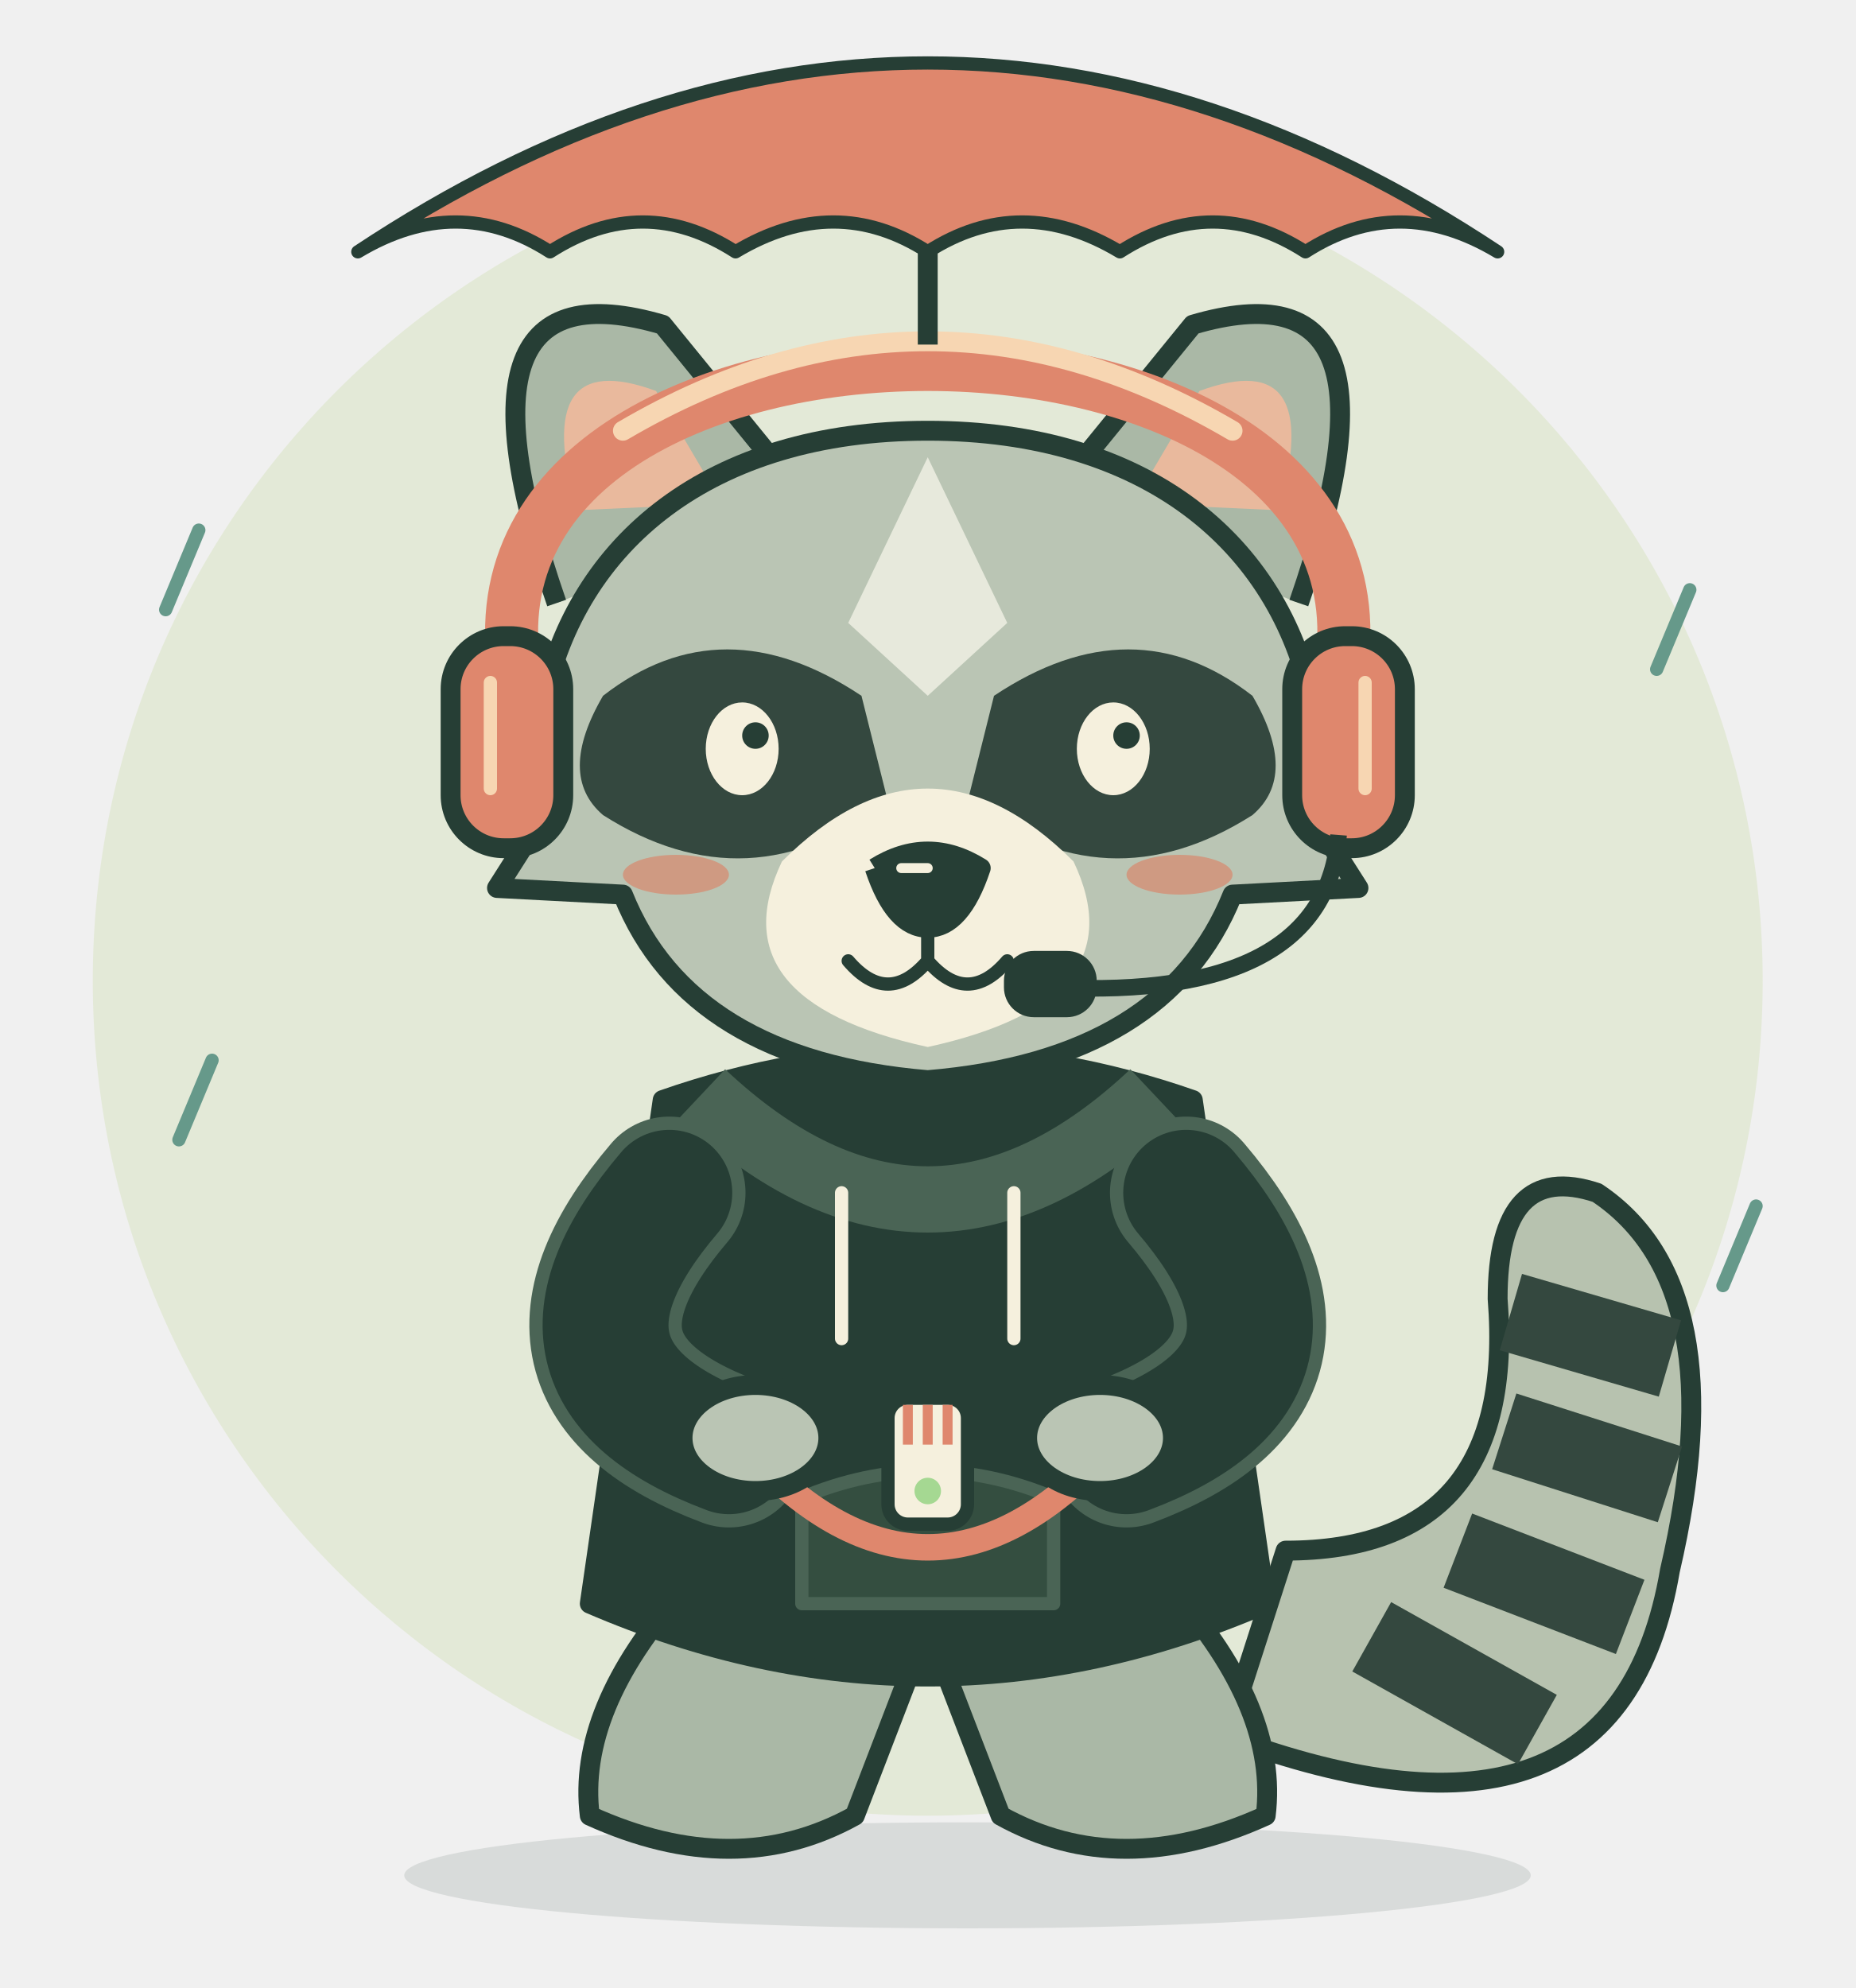
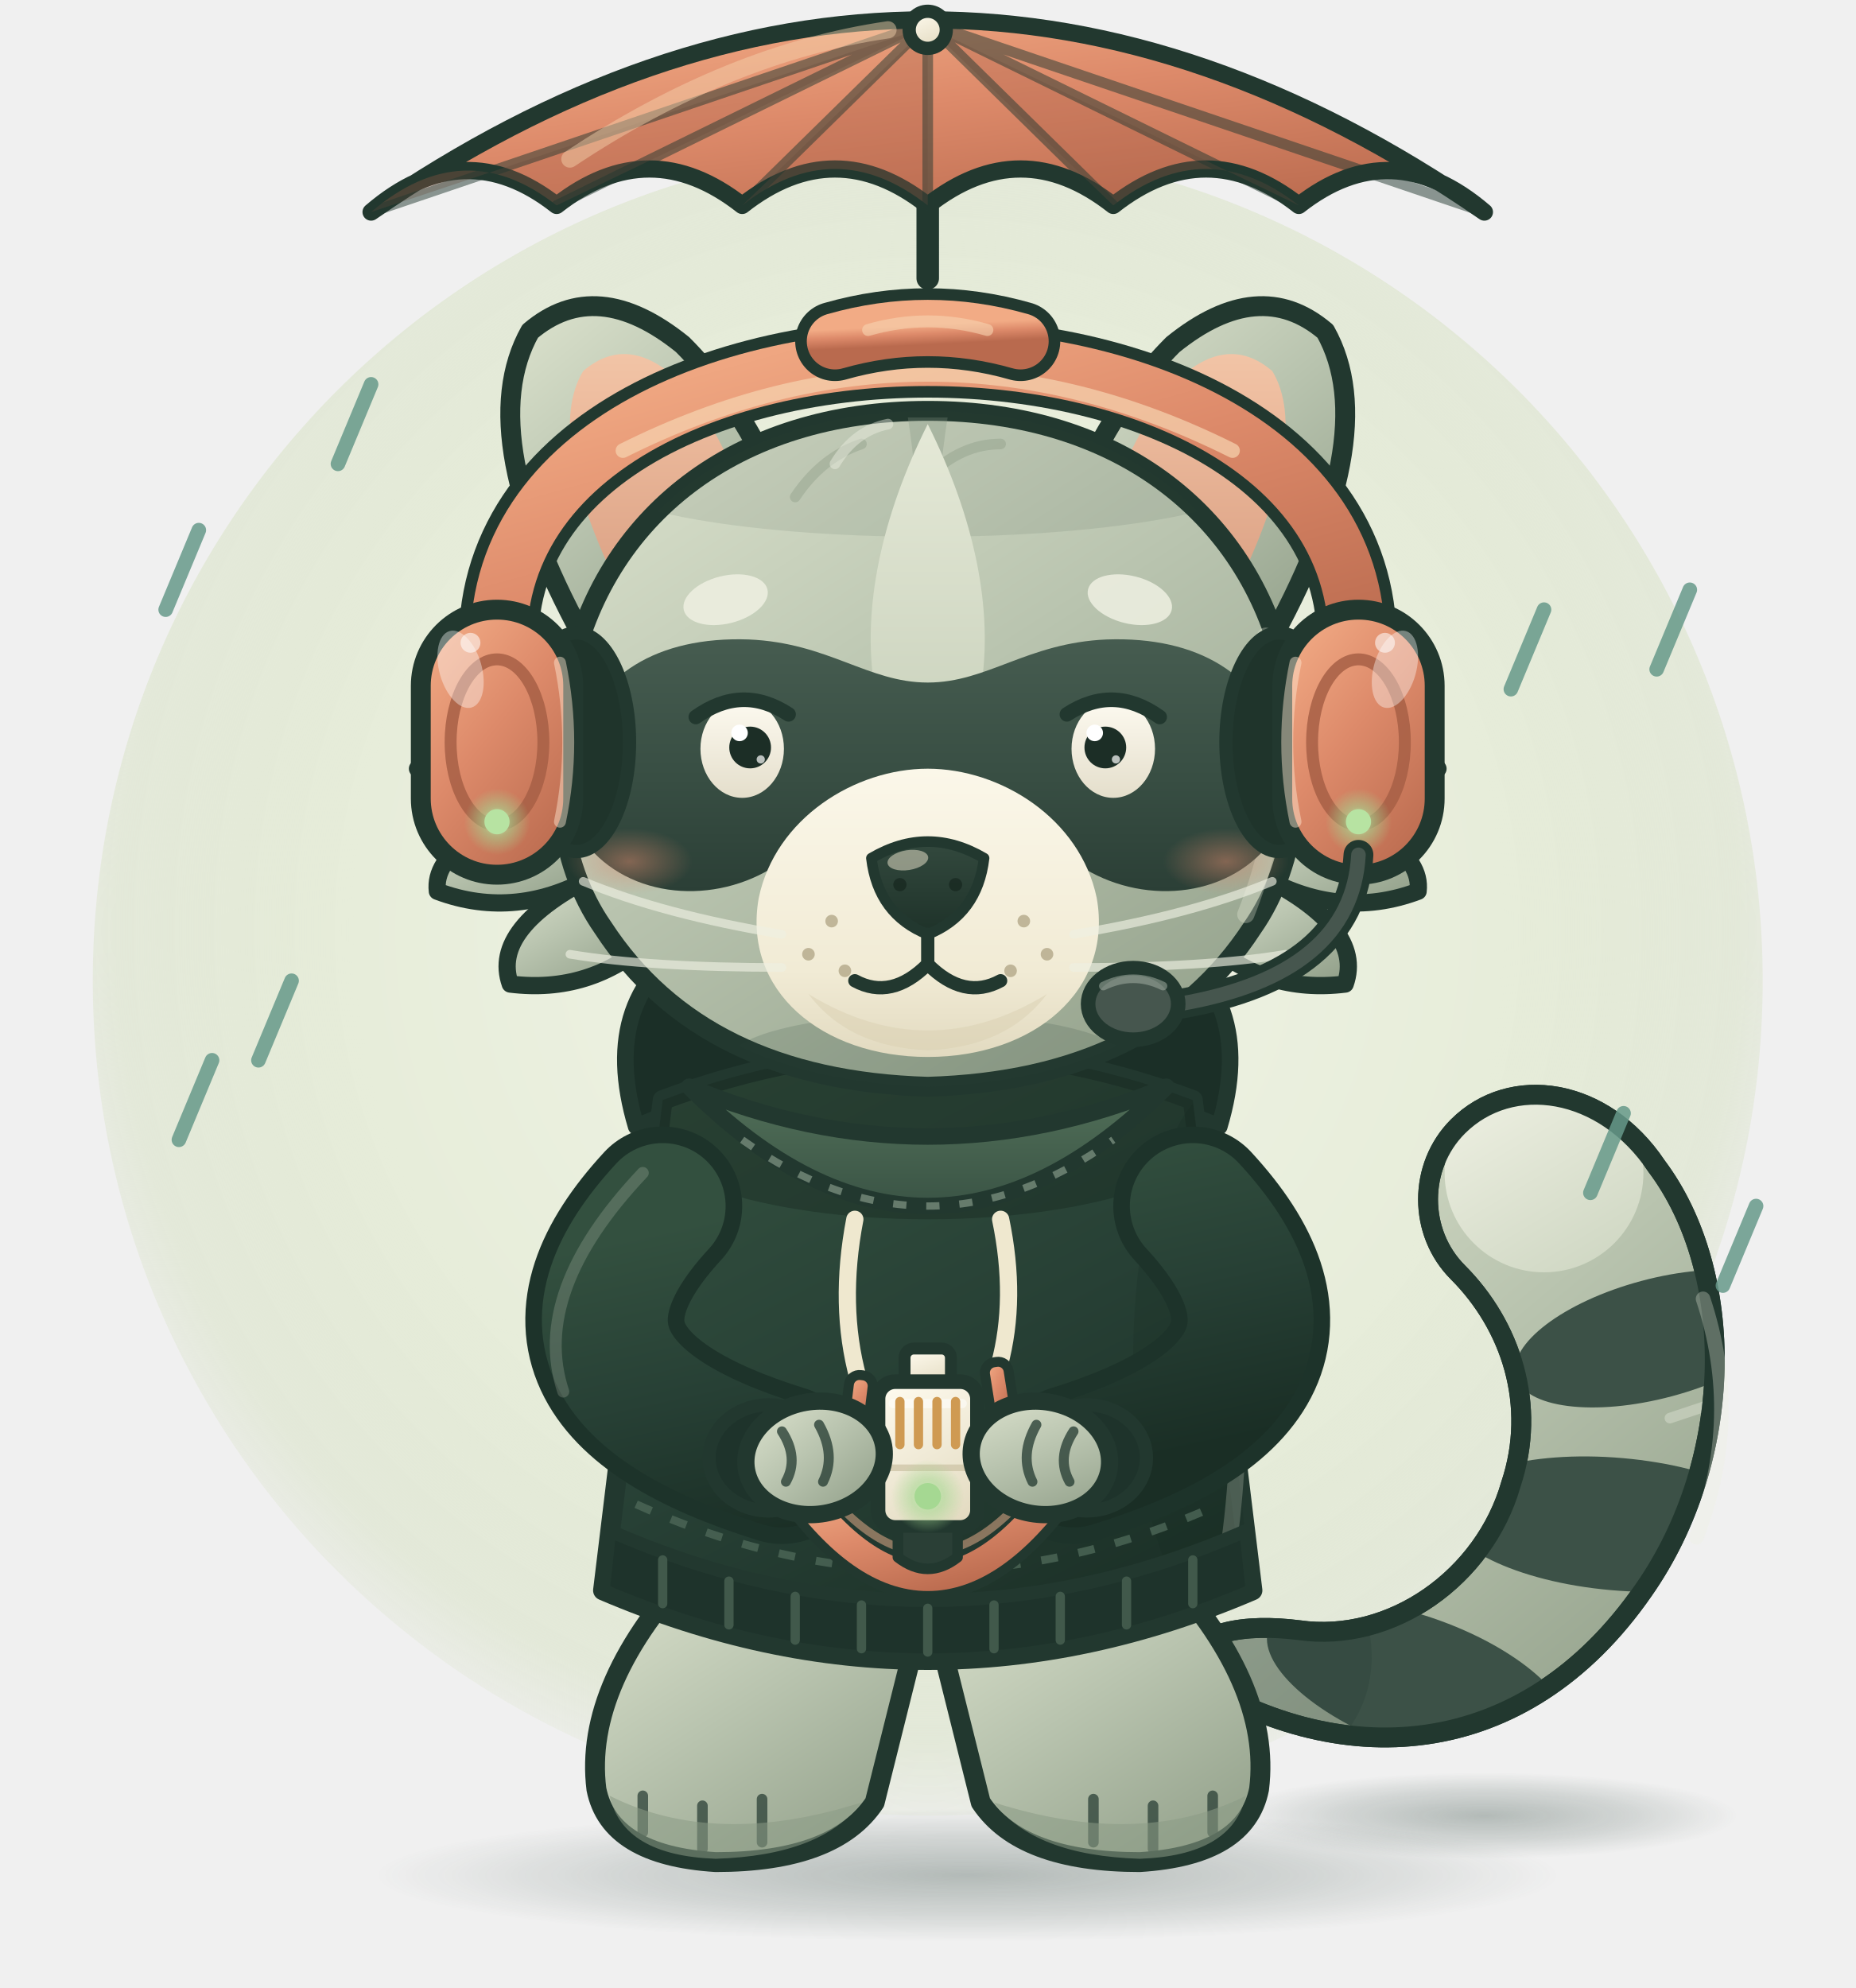
<svg xmlns="http://www.w3.org/2000/svg" viewBox="0 0 280 300" role="img" aria-labelledby="title">
-   <style>.moon{fill:#e3e9d7}.happy,.smile,.spark,.sleep,.zzz,.umbrella,.rain{display:none}.umbrella,.rain{display:block}</style>
+   <style>.moon{fill:url(#k-halo)}.happy,.smile,.spark,.sleep,.zzz,.umbrella,.rain{display:none}.umbrella,.rain{display:block}</style>
+   <defs>
+     <radialGradient id="k-halo" cx=".5" cy=".47" r=".55">
+       <stop offset="0" stop-color="#f1f4e6" />
+       <stop offset=".62" stop-color="#e7edda" />
+       <stop offset=".88" stop-color="#dbe4ca" stop-opacity=".6" />
+       <stop offset="1" stop-color="#d7e0c5" stop-opacity="0" />
+     </radialGradient>
+     <radialGradient id="k-shadow" cx=".5" cy=".5" r=".5">
+       <stop offset="0" stop-color="#263e35" stop-opacity=".3" />
+       <stop offset=".6" stop-color="#263e35" stop-opacity=".14" />
+       <stop offset="1" stop-color="#263e35" stop-opacity="0" />
+     </radialGradient>
+     <linearGradient id="k-fur" x1=".15" y1="0" x2=".85" y2="1">
+       <stop offset="0" stop-color="#d8dfca" />
+       <stop offset=".45" stop-color="#b9c4af" />
+       <stop offset="1" stop-color="#93a18b" />
+     </linearGradient>
+     <linearGradient id="k-fur-lt" x1=".2" y1="0" x2=".8" y2="1">
+       <stop offset="0" stop-color="#eef0e2" />
+       <stop offset="1" stop-color="#cfd7c3" />
+     </linearGradient>
+     <linearGradient id="k-muz" x1=".5" y1="0" x2=".5" y2="1">
+       <stop offset="0" stop-color="#fbf7e9" />
+       <stop offset=".7" stop-color="#f1ebd5" />
+       <stop offset="1" stop-color="#e2dac0" />
+     </linearGradient>
+     <linearGradient id="k-mask" x1=".5" y1="0" x2=".5" y2="1">
+       <stop offset="0" stop-color="#465c50" />
+       <stop offset=".55" stop-color="#384e43" />
+       <stop offset="1" stop-color="#2b3f36" />
+     </linearGradient>
+     <linearGradient id="k-hood" x1=".25" y1="0" x2=".8" y2="1">
+       <stop offset="0" stop-color="#33503f" />
+       <stop offset=".5" stop-color="#274035" />
+       <stop offset="1" stop-color="#1a2e25" />
+     </linearGradient>
+     <linearGradient id="k-hood-lt" x1=".5" y1="0" x2=".5" y2="1">
+       <stop offset="0" stop-color="#527059" />
+       <stop offset="1" stop-color="#3a5445" />
+     </linearGradient>
+     <linearGradient id="k-copper" x1=".15" y1="0" x2=".85" y2="1">
+       <stop offset="0" stop-color="#f2ab85" />
+       <stop offset=".45" stop-color="#dd8a6a" />
+       <stop offset="1" stop-color="#b96a4e" />
+     </linearGradient>
+     <linearGradient id="k-ear" x1=".5" y1="0" x2=".5" y2="1">
+       <stop offset="0" stop-color="#f2c4a6" />
+       <stop offset="1" stop-color="#dba083" />
+     </linearGradient>
+     <linearGradient id="k-cream" x1=".3" y1="0" x2=".7" y2="1">
+       <stop offset="0" stop-color="#fdf9ec" />
+       <stop offset="1" stop-color="#e3dbc1" />
+     </linearGradient>
+     <linearGradient id="k-nose" x1=".5" y1="0" x2=".5" y2="1">
+       <stop offset="0" stop-color="#33493e" />
+       <stop offset="1" stop-color="#1e3229" />
+     </linearGradient>
+     <linearGradient id="k-blaze" x1=".5" y1="0" x2=".5" y2="1">
+       <stop offset="0" stop-color="#e5e9d7" />
+       <stop offset="1" stop-color="#ccd4bf" />
+     </linearGradient>
+     <linearGradient id="k-eye" x1=".5" y1="0" x2=".5" y2="1">
+       <stop offset="0" stop-color="#fdfaf0" />
+       <stop offset="1" stop-color="#e4decb" />
+     </linearGradient>
+     <radialGradient id="k-led" cx=".5" cy=".5" r=".5">
+       <stop offset="0" stop-color="#cdf0b8" stop-opacity=".95" />
+       <stop offset=".45" stop-color="#a5d892" stop-opacity=".55" />
+       <stop offset="1" stop-color="#a5d892" stop-opacity="0" />
+     </radialGradient>
+     <radialGradient id="k-blush" cx=".5" cy=".5" r=".5">
+       <stop offset="0" stop-color="#d8886c" stop-opacity=".5" />
+       <stop offset="1" stop-color="#d8886c" stop-opacity="0" />
+     </radialGradient>
+     <clipPath id="k-tailclip">
+       <path d="M178 252 C202 268 230 266 248 240 C262 220 262 192 250 176 C242 164 228 162 220 170 C214 176 214 186 220 192 C228 200 232 212 228 224 C224 238 210 248 196 246 C188 245 180 246 178 252 Z" />
+     </clipPath>
+     <clipPath id="k-bodyclip">
+       <path d="M100 166 Q140 151 180 166 L189 240 Q140 261 91 240 Z" />
+     </clipPath>
+     <clipPath id="k-headclip">
+       <path d="M140 62 C111 62 91 78 86 102 C83 116 84 130 91 140 Q106 163 140 164 Q174 163 189 140 C196 130 197 116 194 102 C189 78 169 62 140 62 Z" />
+     </clipPath>
+   </defs>
  <circle class="moon" cx="140" cy="148" r="126" />
-   <ellipse class="shadow" cx="146" cy="283" rx="85" ry="8" fill="#263e35" opacity=".12" />
-   <g class="hop" stroke="#263e35" stroke-width="3" stroke-linejoin="round">
+   <ellipse class="shadow" cx="146" cy="283" rx="90" ry="10" fill="url(#k-shadow)" />
+   <ellipse cx="224" cy="274" rx="38" ry="6.5" fill="url(#k-shadow)" />
+   <g class="hop" stroke="#22382f" stroke-width="3" stroke-linejoin="round">
    <g class="tail">
-       <path d="M185 262 Q244 284 252 237 Q262 194 241 180 Q226 175 226 196 Q229 234 194 234Z" fill="#b7c2af" />
-       <path d="M228 198l24 7m-25 11l25 8m-32 10l26 10m-39 3l25 14" stroke="#34483f" stroke-width="12" />
+       <path d="M178 252 C202 268 230 266 248 240 C262 220 262 192 250 176 C242 164 228 162 220 170 C214 176 214 186 220 192 C228 200 232 212 228 224 C224 238 210 248 196 246 C188 245 180 246 178 252 Z" fill="url(#k-fur)" />
+       <g clip-path="url(#k-tailclip)" stroke="none">
+         <ellipse cx="250" cy="202" rx="22" ry="9" fill="#3c5147" transform="rotate(-15 250 202)" />
+         <ellipse cx="244" cy="230" rx="26" ry="10" fill="#3c5147" transform="rotate(5 244 230)" />
+         <ellipse cx="214" cy="254" rx="24" ry="10" fill="#3c5147" transform="rotate(20 214 254)" />
+         <circle cx="233" cy="177" r="15" fill="url(#k-fur-lt)" />
+         <ellipse cx="194" cy="250" rx="13" ry="16" fill="#263e35" opacity=".28" />
+         <path d="M252 214l6-2m0 24l6 1" fill="none" stroke="#eef0e2" stroke-width="1.6" stroke-linecap="round" opacity=".35" />
+       </g>
+       <path d="M178 252 C202 268 230 266 248 240 C262 220 262 192 250 176 C242 164 228 162 220 170 C214 176 214 186 220 192 C228 200 232 212 228 224 C224 238 210 248 196 246 C188 245 180 246 178 252 Z" fill="none" />
+       <path d="M256 232 Q263 214 257 196" fill="none" stroke="#eef0e2" stroke-width="2.2" stroke-linecap="round" opacity=".3" />
    </g>
    <g class="torso">
-       <path d="M103 240 Q87 258 89 274 Q111 284 129 274 L139 248 M177 240 Q193 258 191 274 Q169 284 151 274 L141 248" fill="#aab8a6" />
-       <path d="M100 166 Q140 152 180 166 L191 242 Q140 264 89 242Z" fill="#263e35" />
-       <path d="M106 165 Q140 197 174 165" fill="none" stroke="#4a6455" stroke-width="10" />
-       <path d="M127 180v22m26-22v22" stroke="#f5f0dd" stroke-width="2" stroke-linecap="round" />
-       <path d="M121 226q19-8 38 0v16h-38Z" fill="#344e40" stroke="#4a6455" stroke-width="2" />
-       <path d="M101 180 Q78 207 110 219 M179 180 Q202 207 170 219" fill="none" stroke="#4a6455" stroke-width="23" stroke-linecap="round" />
-       <path d="M101 180 Q78 207 110 219 M179 180 Q202 207 170 219" fill="none" stroke="#263e35" stroke-width="19" stroke-linecap="round" />
-       <path d="M113 219 Q140 248 167 219" fill="none" stroke="#df876d" stroke-width="4" />
-       <ellipse cx="114" cy="217" rx="11" ry="8" fill="#bac5b4" />
-       <ellipse cx="166" cy="217" rx="11" ry="8" fill="#bac5b4" />
-       <rect x="134" y="211" width="12" height="19" rx="3" fill="#f5f0dd" stroke-width="2" />
-       <path d="M137 212v6m3-6v6m3-6v6" stroke="#df876d" stroke-width="1.5" />
-       <circle class="led" cx="140" cy="225" r="2" fill="#a5d892" stroke="none" />
+       <path d="M105 236 Q88 254 90 270 Q92 280 108 281 Q126 281 132 272 L139 244 Z" fill="url(#k-fur)" />
+       <path d="M175 236 Q192 254 190 270 Q188 280 172 281 Q154 281 148 272 L141 244 Z" fill="url(#k-fur)" />
+       <path d="M97 276.5v-5.5M106 279v-6.5M115 278v-6.5" fill="none" stroke="#22382f" stroke-width="1.6" stroke-linecap="round" opacity=".7" />
+       <path d="M183 276.5v-5.5M174 279v-6.5M165 278v-6.5" fill="none" stroke="#22382f" stroke-width="1.6" stroke-linecap="round" opacity=".7" />
+       <path d="M92 271 Q108 279 130 272 Q124 280 108 280.5 Q94 280 92 271 Z" fill="#8b9a85" stroke="none" opacity=".55" />
+       <path d="M188 271 Q172 279 150 272 Q156 280 172 280.5 Q186 280 188 271 Z" fill="#8b9a85" stroke="none" opacity=".55" />
+       <path d="M96 170 Q90 150 106 141 Q140 130 174 141 Q190 150 184 170 Q140 152 96 170 Z" fill="#1b2f27" stroke-width="2.5" />
+       <path d="M100 166 Q140 151 180 166 L189 240 Q140 261 91 240 Z" fill="url(#k-hood)" />
+       <g clip-path="url(#k-bodyclip)" stroke="none">
+         <ellipse cx="140" cy="169" rx="45" ry="15" fill="#14261e" opacity=".38" />
+         <ellipse cx="186" cy="205" rx="15" ry="42" fill="#16281f" opacity=".2" />
+         <ellipse cx="140" cy="253" rx="52" ry="12" fill="#14261e" opacity=".2" />
+       </g>
+       <path d="M183 176 Q189.5 208 185 236" fill="none" stroke="#eef1de" stroke-width="2.4" stroke-linecap="round" opacity=".22" />
+       <path d="M91 240 Q140 261 189 240 L188 231 Q140 252 92 231 Z" fill="#1e332b" stroke-width="2" />
+       <path d="M100 235.4v6.6M110 238.6v6.6M120 240.9v6.6M130 242.2v6.6M140 242.7v6.6M150 242.2v6.6M160 240.9v6.6M170 238.6v6.6M180 235.4v6.6" fill="none" stroke="#41594b" stroke-width="1.4" stroke-linecap="round" />
+       <path d="M96 227 Q140 247 184 227" fill="none" stroke="#4a6455" stroke-width="1.2" stroke-dasharray="2.5 3.2" opacity=".85" />
+       <path d="M104 164 Q140 200 176 164 Q140 179 104 164 Z" fill="url(#k-hood-lt)" stroke-width="2.5" />
+       <path d="M112 172 Q140 192 168 172" fill="none" stroke="#a9bdaa" stroke-width="1.1" stroke-dasharray="2 3" opacity=".5" />
+       <path d="M129 184 Q126.5 197 129.5 208" fill="none" stroke="#efe8cf" stroke-width="2.6" stroke-linecap="round" />
+       <path d="M151 184 Q153.5 196 150.8 206" fill="none" stroke="#efe8cf" stroke-width="2.6" stroke-linecap="round" />
+       <rect x="127.8" y="207.5" width="3.6" height="8" rx="1.6" fill="url(#k-copper)" stroke-width="1.5" transform="rotate(7 129.6 211.5)" />
+       <rect x="149" y="205.5" width="3.6" height="8" rx="1.6" fill="url(#k-copper)" stroke-width="1.5" transform="rotate(-9 150.8 209.5)" />
+       <path d="M100 182 Q76 208 118 221 M180 182 Q204 208 162 221" fill="none" stroke="#1d332a" stroke-width="24" stroke-linecap="round" />
+       <path d="M100 182 Q76 208 118 221 M180 182 Q204 208 162 221" fill="none" stroke="url(#k-hood)" stroke-width="19" stroke-linecap="round" />
+       <path d="M97 177 Q80 195 85 210" fill="none" stroke="#eef1de" stroke-width="1.8" stroke-linecap="round" opacity=".18" />
+       <ellipse cx="116" cy="220" rx="9" ry="8" fill="#1e332b" stroke-width="2" />
+       <ellipse cx="164" cy="220" rx="9" ry="8" fill="#1e332b" stroke-width="2" />
+       <path d="M120 224 Q140 252 160 224" fill="none" stroke="#22382f" stroke-width="7" stroke-linecap="round" />
+       <path d="M120 224 Q140 252 160 224" fill="none" stroke="url(#k-copper)" stroke-width="4.2" stroke-linecap="round" />
+       <path d="M122 221.5 Q140 247 158 221.5" fill="none" stroke="#f2b48f" stroke-width="1.2" stroke-linecap="round" opacity=".5" />
+       <rect x="136.5" y="203.5" width="7" height="6" rx="1.4" fill="url(#k-cream)" stroke-width="1.8" />
+       <rect x="132.5" y="208.5" width="15" height="22" rx="2.6" fill="url(#k-cream)" stroke-width="2.2" />
+       <path d="M134.8 211.8h10.4" fill="none" stroke="#ffffff" stroke-width="1.4" stroke-linecap="round" opacity=".5" />
+       <path d="M135.8 211.5v6.5m2.8-6.5v6.5m2.8-6.5v6.5m2.8-6.5v6.5" fill="none" stroke="#cf9a52" stroke-width="1.4" stroke-linecap="round" />
+       <path d="M134 221.5h12" fill="none" stroke="#cfc6a9" stroke-width="1" opacity=".8" />
+       <path d="M135.5 230.5h9v4.5q-4.5 3.5-9 0 Z" fill="#2a3f36" stroke-width="1.6" />
+       <circle cx="140" cy="225.8" r="5.5" fill="url(#k-led)" class="led" stroke="none" />
+       <circle cx="140" cy="225.8" r="2" fill="#a5d892" class="led" stroke="none" />
+       <ellipse cx="123" cy="220" rx="10.5" ry="8.5" fill="url(#k-fur)" stroke-width="2.6" transform="rotate(-10 123 220)" />
+       <ellipse cx="157" cy="220" rx="10.5" ry="8.5" fill="url(#k-fur)" stroke-width="2.6" transform="rotate(10 157 220)" />
+       <path d="M118 216q2.6 4 .6 7.6m5-8.6q2.6 4.6.6 8.6" fill="none" stroke="#22382f" stroke-width="1.5" stroke-linecap="round" opacity=".75" />
+       <path d="M162 216q-2.6 4-.6 7.6m-5-8.6q-2.6 4.6-.6 8.6" fill="none" stroke="#22382f" stroke-width="1.5" stroke-linecap="round" opacity=".75" />
      <path class="spark" d="M140 191l2 5 5 2-5 2-2 5-2-5-5-2 5-2Z" fill="#f5f0dd" stroke="none" />
    </g>
-     <g class="head" stroke="#263e35" stroke-width="3" stroke-linejoin="round">
+     <g class="head">
      <g class="ear earL">
-         <path d="M84 91 Q66 39 100 49 L122 76" fill="#aab8a6" />
-         <path d="M87 77 Q80 52 99 59 L109 76" fill="#e9b99d" stroke="none" />
+         <path d="M89 98 Q71 66 80 50 Q90 41.5 103 52 Q115 64 121 84 Z" fill="url(#k-fur)" />
+         <path d="M94 90 Q82 66 88 56 Q95 50 103 58 Q111 68 115 84 Z" fill="url(#k-ear)" stroke="none" />
+         <path d="M95 96q3-8 10-11" fill="none" stroke="#eef0e2" stroke-width="2" stroke-linecap="round" opacity=".5" />
      </g>
      <g class="ear earR">
-         <path d="M158 76 L180 49 Q214 39 196 91" fill="#aab8a6" />
-         <path d="M171 76 L181 59 Q200 52 193 77" fill="#e9b99d" stroke="none" />
-       </g>
-       <path d="M140 65 C107 65 87 82 82 106 L70 119 L82 123 L75 134 L94 135 Q104 160 140 163 Q176 160 186 135 L205 134 L198 123 L210 119 L198 106 C193 82 173 65 140 65Z" fill="#bac5b4" />
-       <path d="M140 69 L128 94 L140 105 L152 94Z" fill="#e7e9dc" stroke="none" />
-       <path d="M91 105 Q109 91 130 105 L134 121 Q113 137 91 123 Q84 117 91 105Z M189 105 Q171 91 150 105 L146 121 Q167 137 189 123 Q196 117 189 105Z" fill="#34483f" stroke="none" />
-       <path d="M118 130 Q140 108 162 130 Q172 151 140 158 Q108 151 118 130Z" fill="#f5f0dd" stroke="none" />
+         <path d="M191 98 Q209 66 200 50 Q190 41.5 177 52 Q165 64 159 84 Z" fill="url(#k-fur)" />
+         <path d="M186 90 Q198 66 192 56 Q185 50 177 58 Q169 68 165 84 Z" fill="url(#k-ear)" stroke="none" />
+         <path d="M185 96q-3-8-10-11" fill="none" stroke="#eef0e2" stroke-width="2" stroke-linecap="round" opacity=".5" />
+       </g>
+       <g stroke-width="2.6">
+         <path d="M92 108 Q70 106 63 116 Q72 124.5 90 120 Z" fill="url(#k-fur)" />
+         <path d="M88 120 Q65 126 66 134.5 Q78 139 90 132 Z" fill="url(#k-fur)" />
+         <path d="M90 132 Q74 140 77 148.5 Q89 150 98 142 Z" fill="url(#k-fur)" />
+         <path d="M188 108 Q210 106 217 116 Q208 124.5 190 120 Z" fill="url(#k-fur)" />
+         <path d="M192 120 Q215 126 214 134.5 Q202 139 190 132 Z" fill="url(#k-fur)" />
+         <path d="M190 132 Q206 140 203 148.5 Q191 150 182 142 Z" fill="url(#k-fur)" />
+       </g>
+       <path d="M140 62 C111 62 91 78 86 102 C83 116 84 130 91 140 Q106 163 140 164 Q174 163 189 140 C196 130 197 116 194 102 C189 78 169 62 140 62 Z" fill="url(#k-fur)" />
+       <g clip-path="url(#k-headclip)" stroke="none">
+         <path d="M137 63 Q140 82 137 99 L143 99 Q140 82 143 63 Z" fill="#8b9a85" opacity=".3" />
+         <ellipse cx="140" cy="71" rx="52" ry="10" fill="#263e35" opacity=".1" />
+         <ellipse cx="140" cy="160" rx="30" ry="7" fill="#263e35" opacity=".16" />
+         <path d="M120 75q4-6 10-8m10 5q5-5 11-5" fill="none" stroke="#8b9a85" stroke-width="1.6" stroke-linecap="round" opacity=".4" />
+         <path d="M126 70q3-5 8-6" fill="none" stroke="#eef0e2" stroke-width="1.6" stroke-linecap="round" opacity=".45" />
+       </g>
+       <path d="M188 138 Q196 118 191 96" fill="none" stroke="#eef1de" stroke-width="2.6" stroke-linecap="round" opacity=".3" />
+       <path d="M140 64 C133 78 130 92 132 104 C136 110 144 110 148 104 C150 92 147 78 140 64 Z" fill="url(#k-blaze)" stroke="none" />
+       <ellipse cx="109.5" cy="90.5" rx="6.5" ry="3.6" fill="#eef0e2" opacity=".85" stroke="none" transform="rotate(-14 109.5 90.5)" />
+       <ellipse cx="170.5" cy="90.5" rx="6.5" ry="3.6" fill="#eef0e2" opacity=".85" stroke="none" transform="rotate(14 170.5 90.5)" />
+       <path d="M140 103 C131 103 125 97 113 96.5 C99 96 90 102 87 112 Q84 120 89 128 C96 136 109 136.5 118 130 Q129 123 140 123 Q151 123 162 130 C171 136.5 184 136 191 128 Q196 120 193 112 C190 102 181 96 167 96.5 C155 97 149 103 140 103 Z" fill="url(#k-mask)" stroke="none" />
+       <ellipse cx="95" cy="130" rx="9.5" ry="5" fill="url(#k-blush)" stroke="none" />
+       <ellipse cx="185" cy="130" rx="9.5" ry="5" fill="url(#k-blush)" stroke="none" />
+       <path d="M140 116 C151 116 163 123.5 165.5 135.5 C168 149.5 156 159.5 140 159.5 C124 159.5 112 149.5 114.5 135.5 C117 123.5 129 116 140 116 Z" fill="url(#k-muz)" stroke="none" />
+       <path d="M122 150 Q140 161 158 150 Q152 158 140 158.5 Q128 158 122 150 Z" fill="#d9d0b2" stroke="none" opacity=".5" />
+       <g fill="#b3a888" stroke="none" opacity=".8">
+         <circle cx="125.5" cy="139" r=".95" />
+         <circle cx="122" cy="144" r=".95" />
+         <circle cx="127.5" cy="146.5" r=".95" />
+         <circle cx="154.5" cy="139" r=".95" />
+         <circle cx="158" cy="144" r=".95" />
+         <circle cx="152.5" cy="146.5" r=".95" />
+       </g>
+       <g class="whisk" fill="none" stroke="#eef0e2" stroke-width="1.3" stroke-linecap="round" opacity=".65">
+         <path d="M118 141 Q100 138 88 133 M118 146 Q98 146 86 144" />
+         <path d="M162 141 Q180 138 192 133 M162 146 Q182 146 194 144" />
+       </g>
      <g class="eyes" stroke="none">
        <g id="ping-eyes">
-           <ellipse cx="112" cy="113" rx="5.5" ry="7" fill="#f5f0dd" />
-           <ellipse cx="168" cy="113" rx="5.5" ry="7" fill="#f5f0dd" />
-           <circle cx="114" cy="111" r="2" fill="#263e35" />
-           <circle cx="170" cy="111" r="2" fill="#263e35" />
+           <ellipse cx="112" cy="113" rx="6.3" ry="7.4" fill="url(#k-eye)" />
+           <ellipse cx="168" cy="113" rx="6.3" ry="7.4" fill="url(#k-eye)" />
+           <circle cx="113.2" cy="112.8" r="3.15" fill="#1c2e26" />
+           <circle cx="166.8" cy="112.8" r="3.15" fill="#1c2e26" />
+           <circle cx="111.6" cy="110.6" r="1.25" fill="#ffffff" />
+           <circle cx="114.8" cy="114.6" r=".62" fill="#ffffff" opacity=".7" />
+           <circle cx="165.2" cy="110.6" r="1.25" fill="#ffffff" />
+           <circle cx="168.4" cy="114.6" r=".62" fill="#ffffff" opacity=".7" />
        </g>
-       </g>
-       <g class="happy" fill="none" stroke="#f5f0dd" stroke-linecap="round">
-         <path d="M106 116 Q112 105 118 116 M162 116 Q168 105 174 116" />
-       </g>
-       <g class="sleep" fill="none" stroke="#f5f0dd" stroke-linecap="round">
-         <path d="M106 112 Q112 120 118 112 M162 112 Q168 120 174 112" />
+         <path d="M105 108.2 Q112 103.2 119 107.8 M161 107.8 Q168 103.2 175 108.2" fill="none" stroke="#22382f" stroke-width="2.2" stroke-linecap="round" />
+       </g>
+       <g class="happy" fill="none" stroke="#f5f0dd" stroke-width="3.2" stroke-linecap="round">
+         <path d="M104.5 116 Q112 106.5 119.5 116 M160.5 116 Q168 106.5 175.5 116" />
+       </g>
+       <g class="sleep" fill="none" stroke="#f5f0dd" stroke-width="3" stroke-linecap="round">
+         <path d="M104.5 113.5 Q112 120 119.5 113.5 M160.5 113.5 Q168 120 175.5 113.5" />
      </g>
      <g class="nose">
-         <path d="M132 131 Q140 126 148 131 Q145 140 140 140 Q135 140 132 131" fill="#263e35" />
-         <path d="M136 131h4" stroke="#f5f0dd" stroke-width="1.5" stroke-linecap="round" />
-       </g>
-       <path class="mouth" d="M140 140v5q-6 7-12 0m12 0q6 7 12 0" fill="none" stroke-width="2" stroke-linecap="round" />
-       <path class="smile" d="M130 143 Q140 162 150 143Z" fill="#263e35" />
-       <g fill="#d8886c" stroke="none" opacity=".7">
-         <ellipse cx="102" cy="132" rx="8" ry="3" />
-         <ellipse cx="178" cy="132" rx="8" ry="3" />
-       </g>
-       <path d="M78 103 C65 39 215 39 202 103" fill="none" stroke="#df876d" stroke-width="8" stroke-linecap="round" />
-       <path d="M94 65 Q140 38 186 65" fill="none" stroke="#f7d6b2" stroke-width="3" stroke-linecap="round" />
-       <rect x="68" y="96" width="17" height="32" rx="8" fill="#df876d" />
-       <rect x="195" y="96" width="17" height="32" rx="8" fill="#df876d" />
-       <path d="M74 103v16m132-16v16" stroke="#f7d6b2" stroke-width="2" stroke-linecap="round" />
-       <path d="M202 126 Q200 151 159 149" fill="none" stroke="#263e35" stroke-width="2.5" />
-       <rect x="153" y="145" width="11" height="7" rx="3" fill="#263e35" />
+         <path d="M131.5 129.5 Q140 124.5 148.5 129.5 Q147.5 138 140 141 Q132.5 138 131.5 129.5 Z" fill="url(#k-nose)" stroke-width="1.6" />
+         <ellipse cx="137" cy="129.8" rx="3.1" ry="1.5" fill="#f2ead2" opacity=".5" stroke="none" transform="rotate(-9 137 129.8)" />
+         <circle cx="135.8" cy="133.5" r="1" fill="#101f18" opacity=".55" stroke="none" />
+         <circle cx="144.2" cy="133.5" r="1" fill="#101f18" opacity=".55" stroke="none" />
+       </g>
+       <path class="mouth" d="M140 141v4.5M140 145.5Q134.5 151 129 148m11-2.5Q145.5 151 151 148" fill="none" stroke-width="2" stroke-linecap="round" />
+       <g class="smile">
+         <path d="M128.5 143.5 Q140 165 151.5 143.5 Q140 150 128.5 143.5 Z" fill="#22382f" stroke-width="2" />
+         <path d="M135 152.5 Q140 158 145 152.5 Q140 150 135 152.5 Z" fill="#dd9178" stroke="none" />
+       </g>
+       <path d="M76 105 C63 37 217 37 204 105" fill="none" stroke="#22382f" stroke-width="12" stroke-linecap="round" />
+       <path d="M76 105 C63 37 217 37 204 105" fill="none" stroke="url(#k-copper)" stroke-width="8.5" stroke-linecap="round" />
+       <path d="M94 68 Q140 45 186 68" fill="none" stroke="#f6d4b0" stroke-width="2.2" stroke-linecap="round" opacity=".7" />
+       <path d="M126 51.5 Q140 47.5 154 51.5" fill="none" stroke="#22382f" stroke-width="12" stroke-linecap="round" />
+       <path d="M126 51.5 Q140 47.5 154 51.5" fill="none" stroke="url(#k-copper)" stroke-width="8.5" stroke-linecap="round" />
+       <path d="M131 49.8 Q140 47.2 149 49.8" fill="none" stroke="#f6d4b0" stroke-width="1.8" stroke-linecap="round" opacity=".6" />
+       <ellipse cx="87" cy="112" rx="8" ry="16.5" fill="#1f342b" stroke-width="2" />
+       <ellipse cx="193" cy="112" rx="8" ry="16.5" fill="#1f342b" stroke-width="2" />
+       <rect x="63.5" y="92" width="23" height="40" rx="11.5" fill="url(#k-copper)" />
+       <ellipse cx="75" cy="112" rx="7" ry="12.5" fill="none" stroke="#a75f45" stroke-width="1.8" opacity=".85" />
+       <ellipse cx="69.5" cy="101" rx="3.2" ry="6" fill="#ffffff" opacity=".38" stroke="none" transform="rotate(-16 69.5 101)" />
+       <circle cx="71" cy="97" r="1.5" fill="#ffffff" opacity=".55" stroke="none" />
+       <path d="M84.5 100 Q87 112 84.5 124" fill="none" stroke="#ffe8d2" stroke-width="1.8" stroke-linecap="round" opacity=".45" />
+       <circle cx="75" cy="124" r="5" fill="url(#k-led)" class="led" stroke="none" />
+       <circle cx="75" cy="124" r="1.9" fill="#b7e3a2" class="led" stroke="none" />
+       <rect x="193.5" y="92" width="23" height="40" rx="11.5" fill="url(#k-copper)" />
+       <ellipse cx="205" cy="112" rx="7" ry="12.5" fill="none" stroke="#a75f45" stroke-width="1.8" opacity=".85" />
+       <ellipse cx="210.5" cy="101" rx="3.2" ry="6" fill="#ffffff" opacity=".38" stroke="none" transform="rotate(16 210.5 101)" />
+       <circle cx="209" cy="97" r="1.5" fill="#ffffff" opacity=".55" stroke="none" />
+       <path d="M195.5 100 Q193 112 195.5 124" fill="none" stroke="#ffe8d2" stroke-width="1.8" stroke-linecap="round" opacity=".45" />
+       <circle cx="205" cy="124" r="5" fill="url(#k-led)" class="led" stroke="none" />
+       <circle cx="205" cy="124" r="1.9" fill="#b7e3a2" class="led" stroke="none" />
+       <path d="M205 129 Q204 147 178 151.5" fill="none" stroke="#22382f" stroke-width="4.5" stroke-linecap="round" />
+       <path d="M205 129 Q204 147 178 151.5" fill="none" stroke="#46564e" stroke-width="2.2" stroke-linecap="round" />
+       <ellipse cx="171" cy="151.5" rx="6.8" ry="5.4" fill="#46564e" stroke-width="2.2" />
+       <path d="M166.5 148.8 Q171 146.6 175.5 148.8" fill="none" stroke="#aab5aa" stroke-width="1.3" stroke-linecap="round" opacity=".5" />
    </g>
    <g class="zzz" fill="#285c48" stroke="none" font-family="monospace">
-       <text x="209" y="72" font-size="17">z</text>
-       <text x="225" y="53" font-size="23">z</text>
+       <text x="204" y="80" font-size="15">z</text>
+       <text x="221" y="58" font-size="21">z</text>
+       <text x="239" y="36" font-size="26">z</text>
    </g>
    <g class="umbrella">
-       <path d="M140 15v37" stroke="#263e35" stroke-width="3" />
-       <path d="M54 38 Q140 -19 226 38 Q211 29 197 38 Q183 29 169 38 Q154 29 140 38 Q126 29 111 38 Q97 29 83 38 Q69 29 54 38Z" fill="#df876d" stroke="#263e35" stroke-width="2" />
-     </g>
-     <g class="rain" stroke="#66998a" stroke-width="2" stroke-linecap="round">
+       <path d="M140 6V42" fill="none" stroke="#22382f" stroke-width="3.4" stroke-linecap="round" />
+       <path d="M56 32 Q140 -26 224 32 Q210 20 196 31 Q182 20 168 31 Q154 20 140 31 Q126 20 112 31 Q98 20 84 31 Q70 20 56 32 Z" fill="url(#k-copper)" stroke-width="2.6" />
+       <g stroke="none">
+         <path d="M140 4 L112 31 Q126 20 140 31 Z" fill="#a75f45" opacity=".3" />
+         <path d="M140 4 L56 32 Q70 20 84 31 Z" fill="#a75f45" opacity=".3" />
+         <path d="M140 4 L168 31 Q182 20 196 31 Z" fill="#a75f45" opacity=".3" />
+       </g>
+       <path d="M140 3.5 L56 32 M140 3.5 L84 31 M140 3.5 L112 31 M140 3.5 L140 31 M140 3.5 L168 31 M140 3.5 L196 31 M140 3.5 L224 32" fill="none" stroke="#22382f" stroke-width="1.6" stroke-linecap="round" opacity=".5" />
+       <path d="M86 24 Q110 8 134 4.5" fill="none" stroke="#f6d4b0" stroke-width="2.6" stroke-linecap="round" opacity=".45" />
+       <circle cx="140" cy="4.5" r="2.8" fill="url(#k-cream)" stroke-width="2" />
+     </g>
+     <g class="rain" stroke="#66998a" stroke-width="2.2" stroke-linecap="round" opacity=".85">
      <path class="drop" d="M30 80l-5 12m230-3l-5 12m-218 59l-5 12m238 10l-5 12" />
+       <path class="drop" style="animation-delay:.55s" d="M56 58l-5 12m182 22l-5 12m-184 44l-5 12m206 8l-5 12" />
    </g>
  </g>
</svg>
